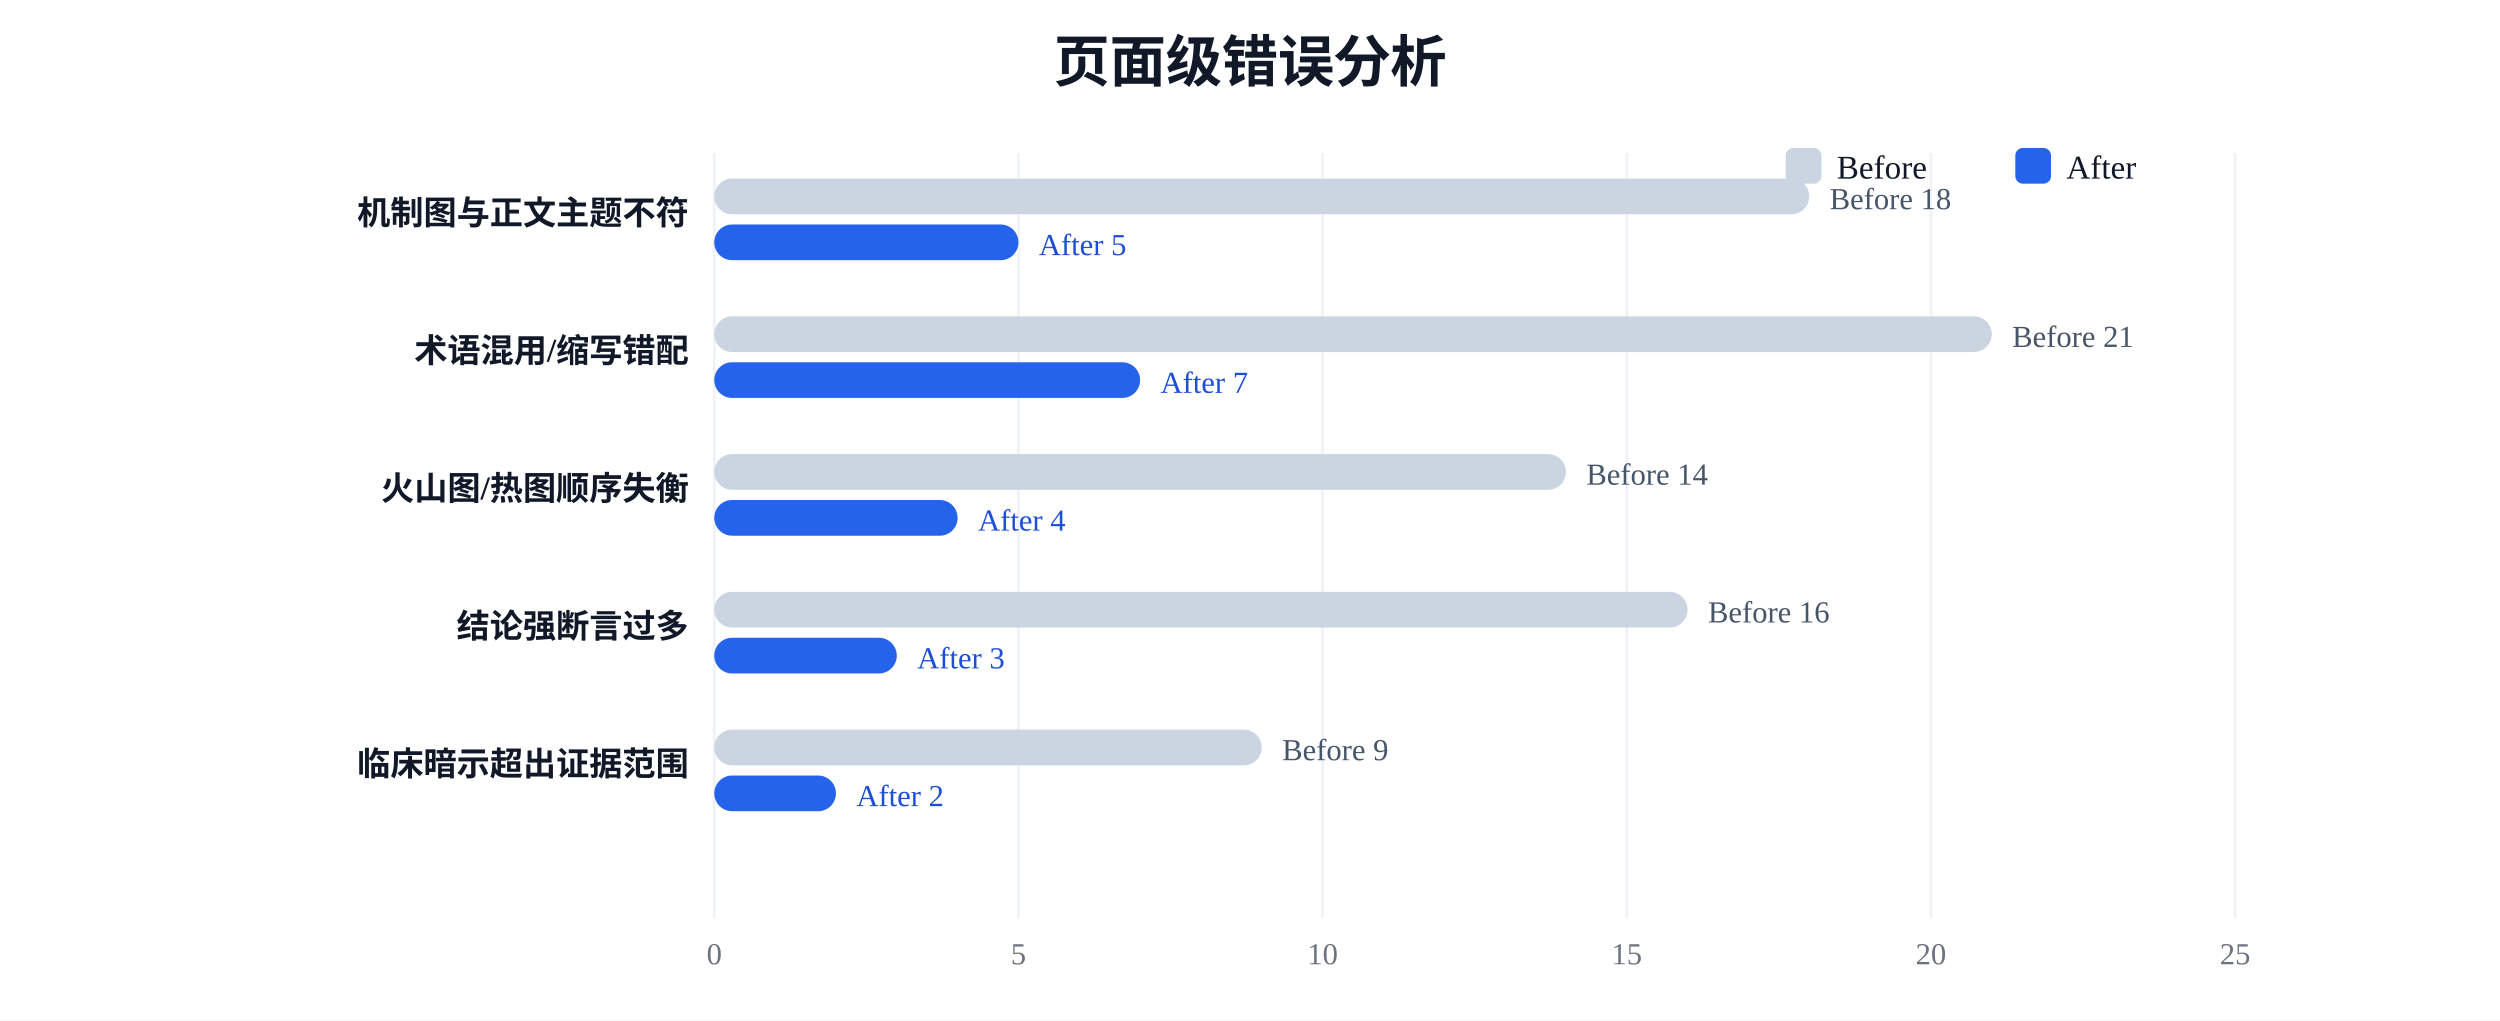
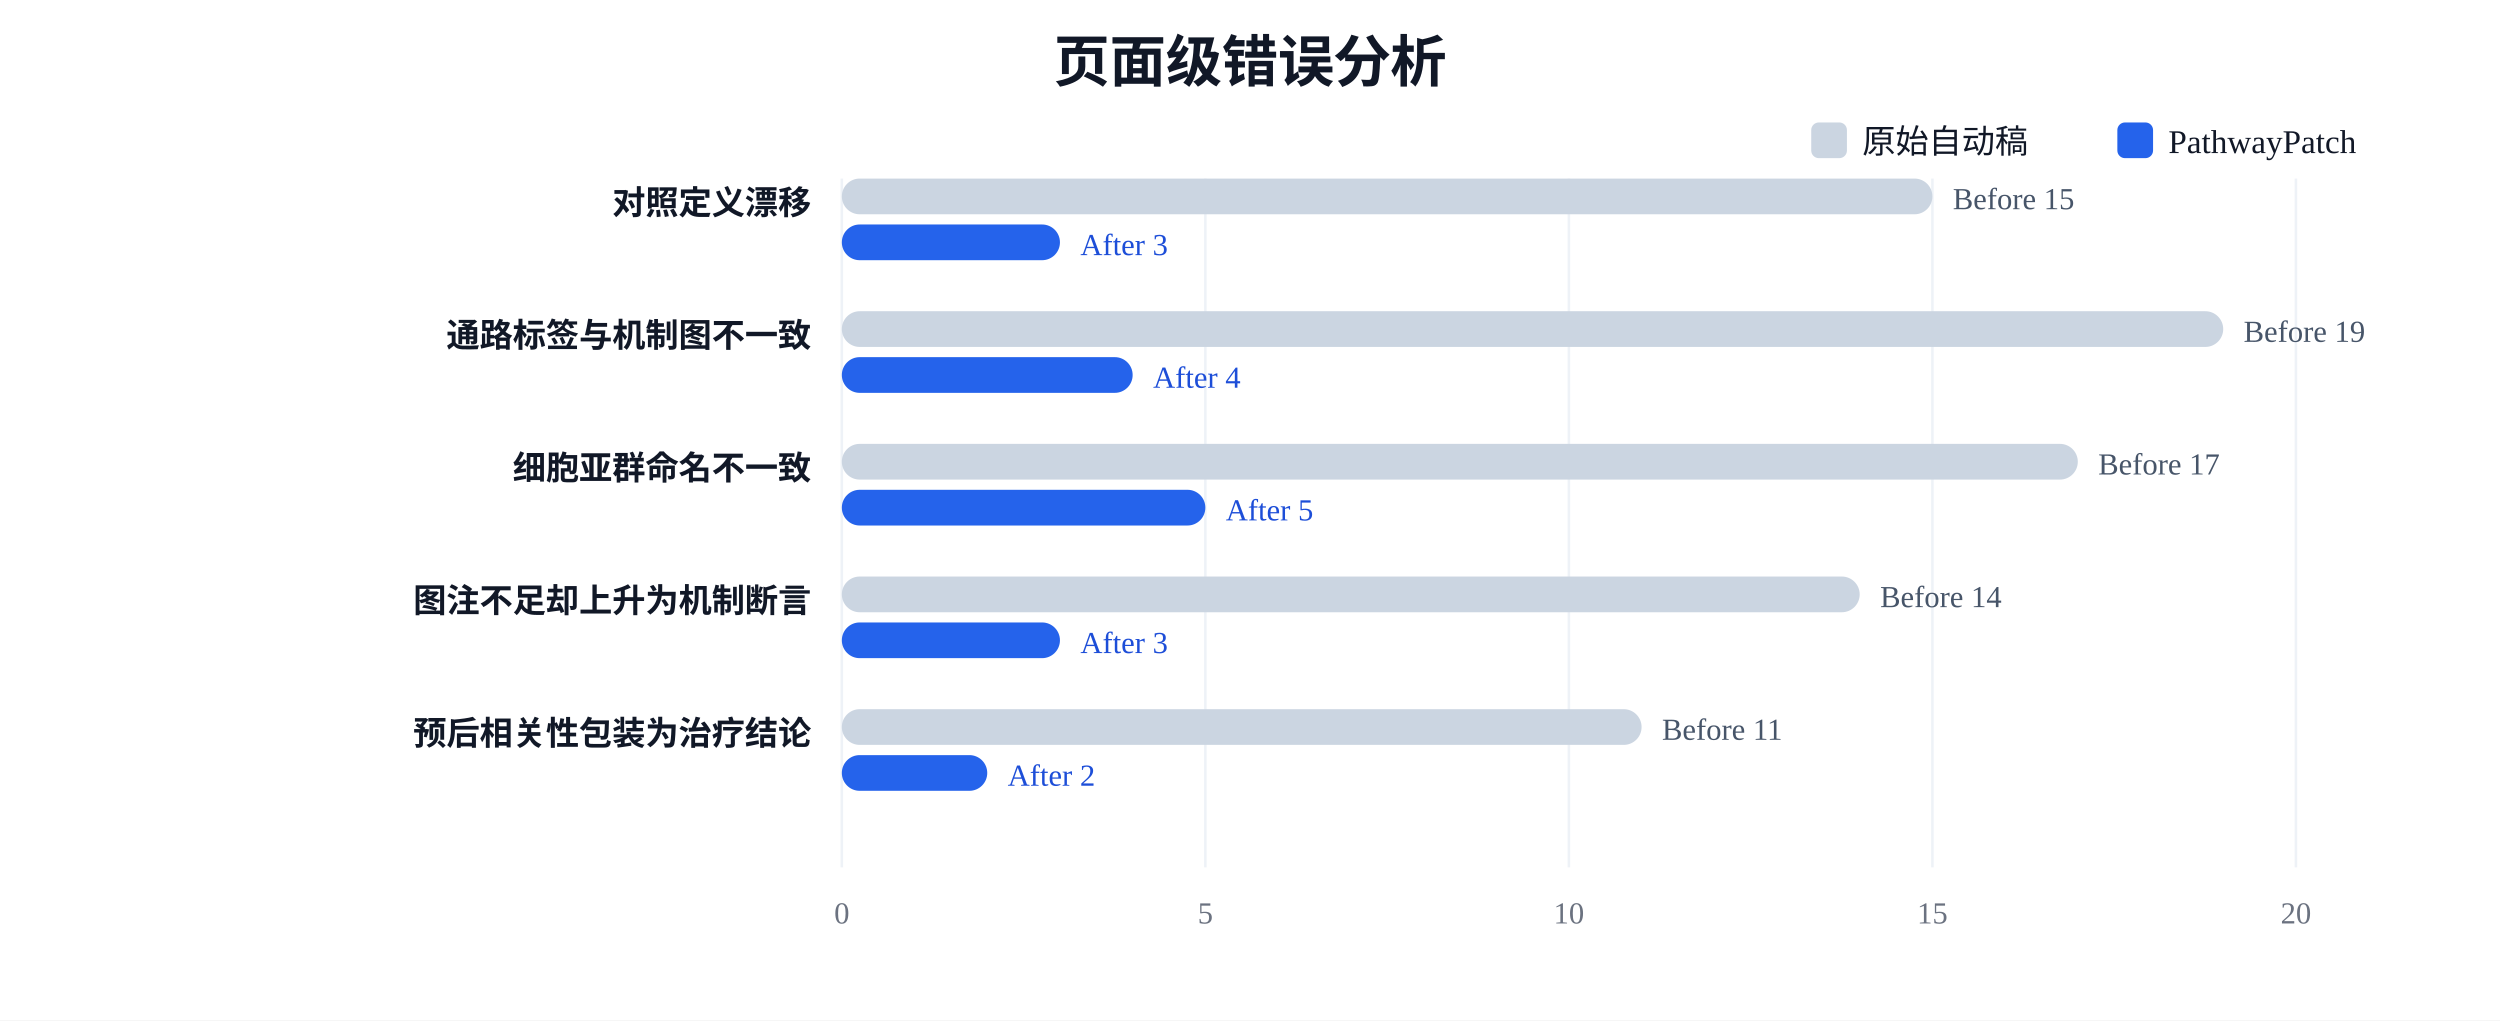
<svg xmlns="http://www.w3.org/2000/svg" width="980" height="400" viewBox="0 0 980 400">
  <rect width="100%" height="100%" fill="#ffffff" />
  <text x="490" y="32" text-anchor="middle" font-size="22" font-weight="700" fill="#111827">页面级错误分析</text>
-   <line x1="280.0" y1="60" x2="280.0" y2="360" stroke="#eef2f7" />
-   <text x="280.0" y="378" text-anchor="middle" font-size="12" fill="#6b7280">0</text>
-   <line x1="399.231" y1="60" x2="399.231" y2="360" stroke="#eef2f7" />
-   <text x="399.231" y="378" text-anchor="middle" font-size="12" fill="#6b7280">5</text>
-   <line x1="518.462" y1="60" x2="518.462" y2="360" stroke="#eef2f7" />
-   <text x="518.462" y="378" text-anchor="middle" font-size="12" fill="#6b7280">10</text>
-   <line x1="637.692" y1="60" x2="637.692" y2="360" stroke="#eef2f7" />
-   <text x="637.692" y="378" text-anchor="middle" font-size="12" fill="#6b7280">15</text>
-   <line x1="756.923" y1="60" x2="756.923" y2="360" stroke="#eef2f7" />
-   <text x="756.923" y="378" text-anchor="middle" font-size="12" fill="#6b7280">20</text>
-   <line x1="876.154" y1="60" x2="876.154" y2="360" stroke="#eef2f7" />
-   <text x="876.154" y="378" text-anchor="middle" font-size="12" fill="#6b7280">25</text>
-   <text x="270" y="88" text-anchor="end" font-size="13" font-weight="600" fill="#111827">机制图与正文主题不符</text>
-   <rect x="280" y="70" width="429.231" height="14" rx="7" fill="#cbd5e1" />
-   <rect x="280" y="88" width="119.231" height="14" rx="7" fill="#2563eb" />
-   <text x="717.231" y="82" font-size="12" fill="#475569">Before 18</text>
-   <text x="407.231" y="100" font-size="12" fill="#1d4ed8">After 5</text>
-   <text x="270" y="142" text-anchor="end" font-size="13" font-weight="600" fill="#111827">术语混用/缩写错配</text>
-   <rect x="280" y="124" width="500.769" height="14" rx="7" fill="#cbd5e1" />
-   <rect x="280" y="142" width="166.923" height="14" rx="7" fill="#2563eb" />
-   <text x="788.769" y="136" font-size="12" fill="#475569">Before 21</text>
-   <text x="454.923" y="154" font-size="12" fill="#1d4ed8">After 7</text>
-   <text x="270" y="196" text-anchor="end" font-size="13" font-weight="600" fill="#111827">火山图/热图顺序失衡</text>
-   <rect x="280" y="178" width="333.846" height="14" rx="7" fill="#cbd5e1" />
-   <rect x="280" y="196" width="95.385" height="14" rx="7" fill="#2563eb" />
-   <text x="621.846" y="190" font-size="12" fill="#475569">Before 14</text>
-   <text x="383.385" y="208" font-size="12" fill="#1d4ed8">After 4</text>
-   <text x="270" y="250" text-anchor="end" font-size="13" font-weight="600" fill="#111827">结论强断言过多</text>
-   <rect x="280" y="232" width="381.538" height="14" rx="7" fill="#cbd5e1" />
-   <rect x="280" y="250" width="71.538" height="14" rx="7" fill="#2563eb" />
-   <text x="669.538" y="244" font-size="12" fill="#475569">Before 16</text>
-   <text x="359.538" y="262" font-size="12" fill="#1d4ed8">After 3</text>
-   <text x="270" y="304" text-anchor="end" font-size="13" font-weight="600" fill="#111827">临床暗示超出证据范围</text>
-   <rect x="280" y="286" width="214.615" height="14" rx="7" fill="#cbd5e1" />
-   <rect x="280" y="304" width="47.692" height="14" rx="7" fill="#2563eb" />
-   <text x="502.615" y="298" font-size="12" fill="#475569">Before 9</text>
-   <text x="335.692" y="316" font-size="12" fill="#1d4ed8">After 2</text>
-   <rect x="700" y="58" width="14" height="14" fill="#cbd5e1" rx="3" />
-   <text x="720" y="70" font-size="13" fill="#111827">Before</text>
-   <rect x="790" y="58" width="14" height="14" fill="#2563eb" rx="3" />
-   <text x="810" y="70" font-size="13" fill="#111827">After</text>
+   <line x1="330.0" y1="70" x2="330.0" y2="340" stroke="#eef2f7" />
+   <text x="330.0" y="362" text-anchor="middle" font-size="12" fill="#6b7280">0</text>
+   <line x1="472.5" y1="70" x2="472.5" y2="340" stroke="#eef2f7" />
+   <text x="472.5" y="362" text-anchor="middle" font-size="12" fill="#6b7280">5</text>
+   <line x1="615.0" y1="70" x2="615.0" y2="340" stroke="#eef2f7" />
+   <text x="615.0" y="362" text-anchor="middle" font-size="12" fill="#6b7280">10</text>
+   <line x1="757.5" y1="70" x2="757.5" y2="340" stroke="#eef2f7" />
+   <text x="757.5" y="362" text-anchor="middle" font-size="12" fill="#6b7280">15</text>
+   <line x1="900.0" y1="70" x2="900.0" y2="340" stroke="#eef2f7" />
+   <text x="900.0" y="362" text-anchor="middle" font-size="12" fill="#6b7280">20</text>
+   <text x="318" y="84" text-anchor="end" font-size="13" font-weight="600" fill="#111827">对照定义漂移</text>
+   <rect x="330" y="70" width="427.5" height="14" rx="7" fill="#cbd5e1" />
+   <rect x="330" y="88" width="85.5" height="14" rx="7" fill="#2563eb" />
+   <text x="765.5" y="82" font-size="12" fill="#475569">Before 15</text>
+   <text x="423.5" y="100" font-size="12" fill="#1d4ed8">After 3</text>
+   <text x="318" y="136" text-anchor="end" font-size="13" font-weight="600" fill="#111827">通路标签与机制图不一致</text>
+   <rect x="330" y="122" width="541.5" height="14" rx="7" fill="#cbd5e1" />
+   <rect x="330" y="140" width="114.0" height="14" rx="7" fill="#2563eb" />
+   <text x="879.5" y="134" font-size="12" fill="#475569">Before 19</text>
+   <text x="452.0" y="152" font-size="12" fill="#1d4ed8">After 4</text>
+   <text x="318" y="188" text-anchor="end" font-size="13" font-weight="600" fill="#111827">细胞亚群命名不一致</text>
+   <rect x="330" y="174" width="484.5" height="14" rx="7" fill="#cbd5e1" />
+   <rect x="330" y="192" width="142.5" height="14" rx="7" fill="#2563eb" />
+   <text x="822.5" y="186" font-size="12" fill="#475569">Before 17</text>
+   <text x="480.5" y="204" font-size="12" fill="#1d4ed8">After 5</text>
+   <text x="318" y="240" text-anchor="end" font-size="13" font-weight="600" fill="#111827">图注不足却上升为机制断言</text>
+   <rect x="330" y="226" width="399.0" height="14" rx="7" fill="#cbd5e1" />
+   <rect x="330" y="244" width="85.5" height="14" rx="7" fill="#2563eb" />
+   <text x="737.0" y="238" font-size="12" fill="#475569">Before 14</text>
+   <text x="423.5" y="256" font-size="12" fill="#1d4ed8">After 3</text>
+   <text x="318" y="292" text-anchor="end" font-size="13" font-weight="600" fill="#111827">预后相关性包装为治疗结论</text>
+   <rect x="330" y="278" width="313.5" height="14" rx="7" fill="#cbd5e1" />
+   <rect x="330" y="296" width="57.0" height="14" rx="7" fill="#2563eb" />
+   <text x="651.5" y="290" font-size="12" fill="#475569">Before 11</text>
+   <text x="395.0" y="308" font-size="12" fill="#1d4ed8">After 2</text>
+   <rect x="710" y="48" width="14" height="14" fill="#cbd5e1" rx="3" />
+   <text x="730" y="60" font-size="13" fill="#111827">原始自动稿</text>
+   <rect x="830" y="48" width="14" height="14" fill="#2563eb" rx="3" />
+   <text x="850" y="60" font-size="13" fill="#111827">PathwayPatch</text>
</svg>
